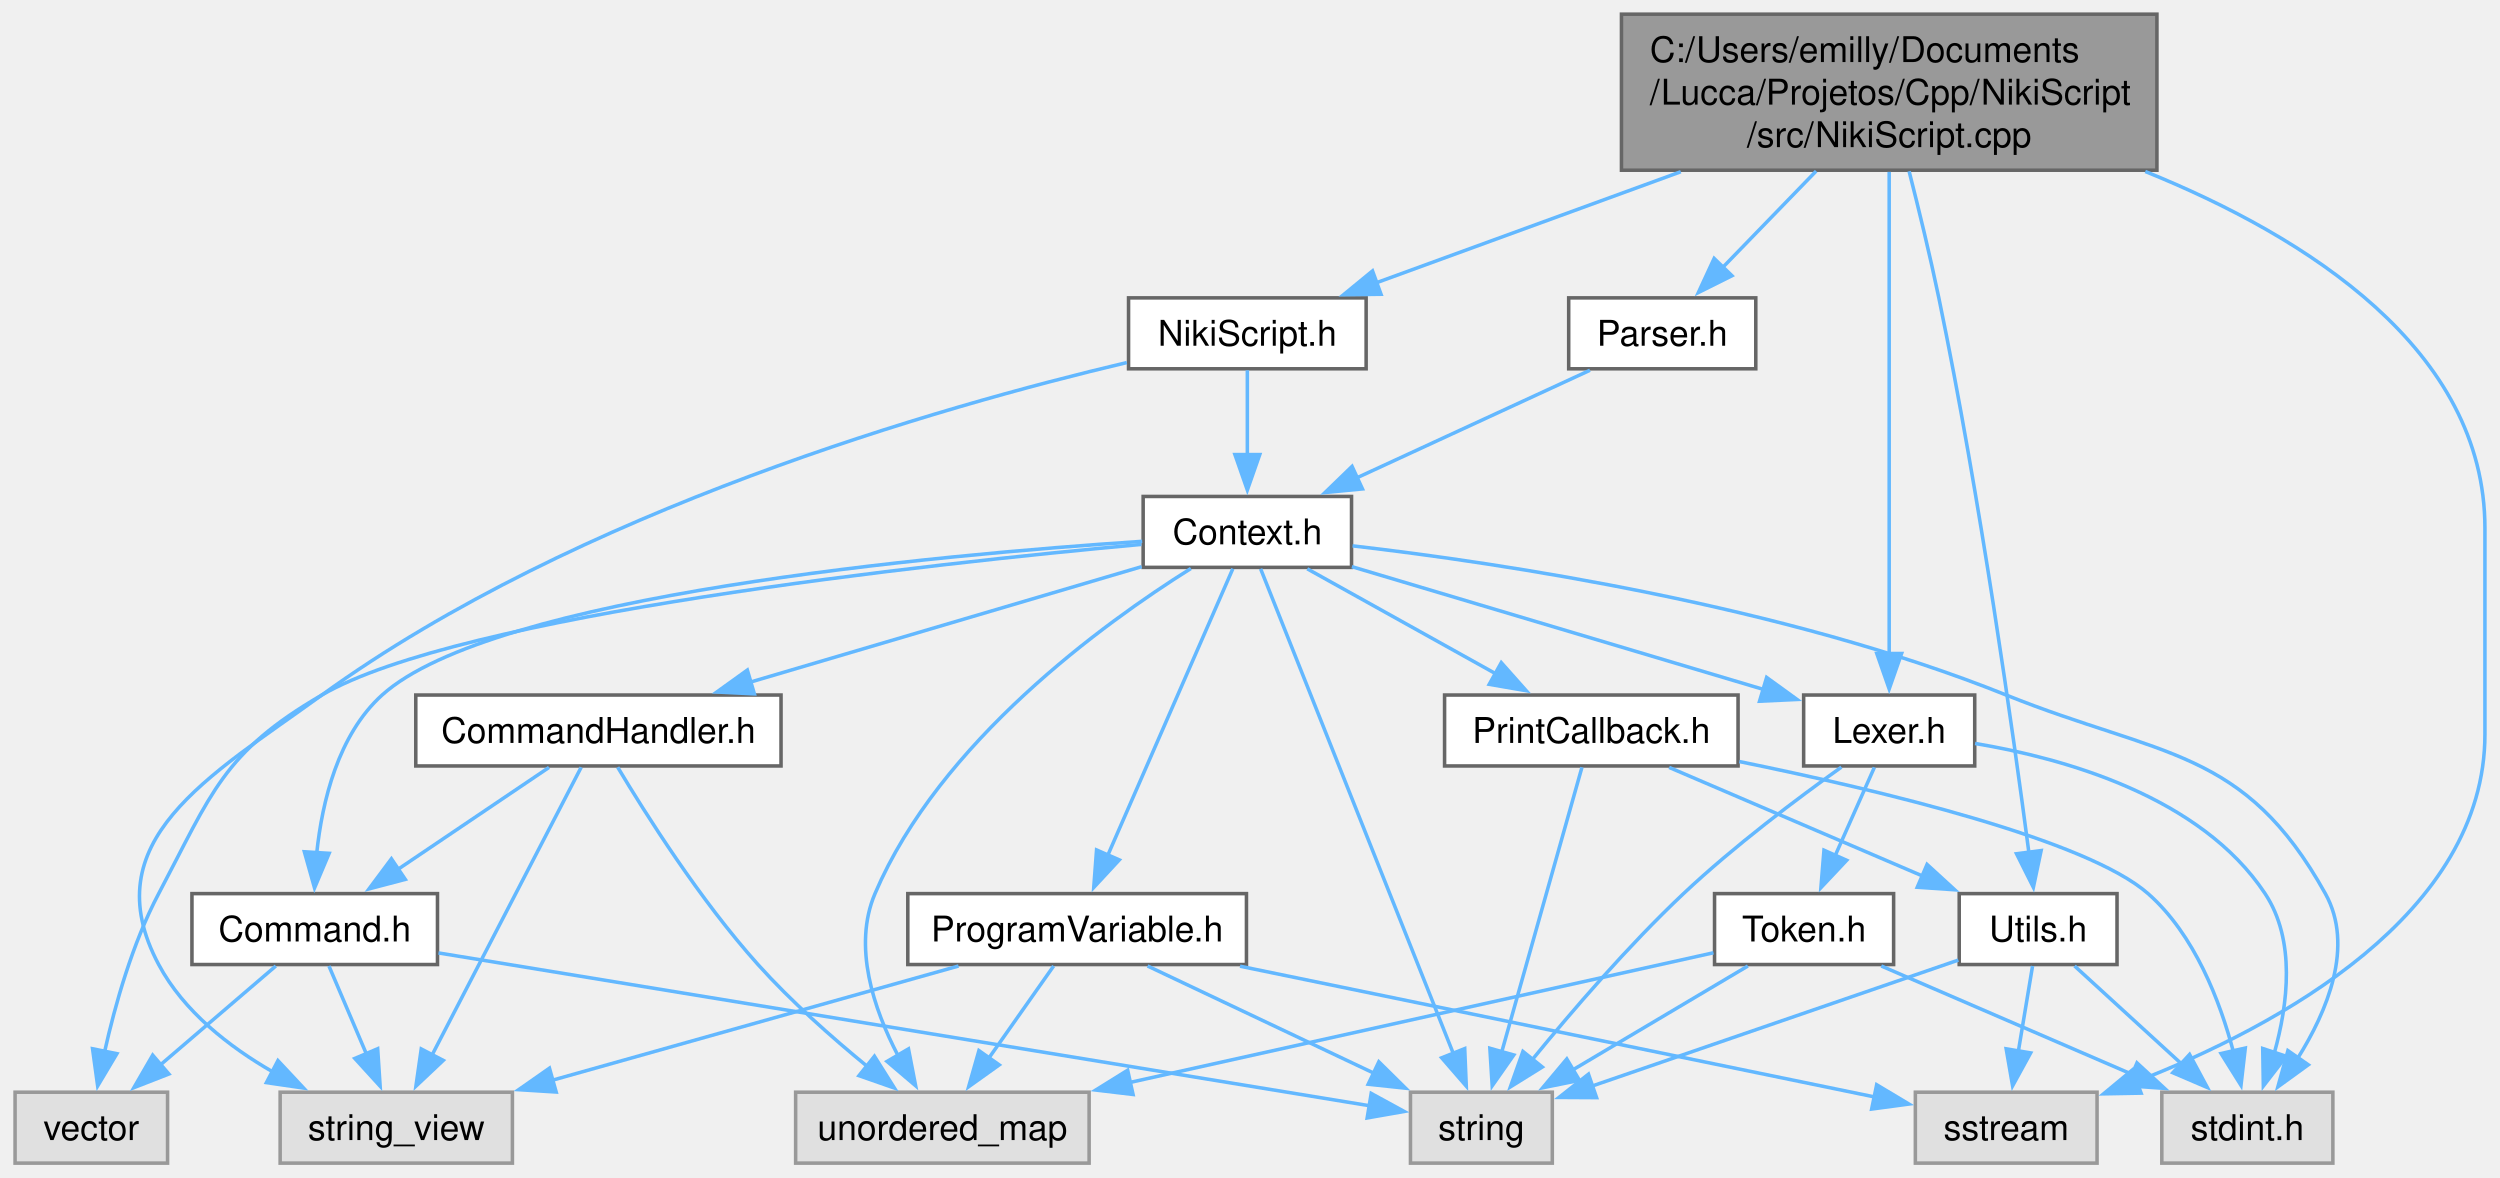
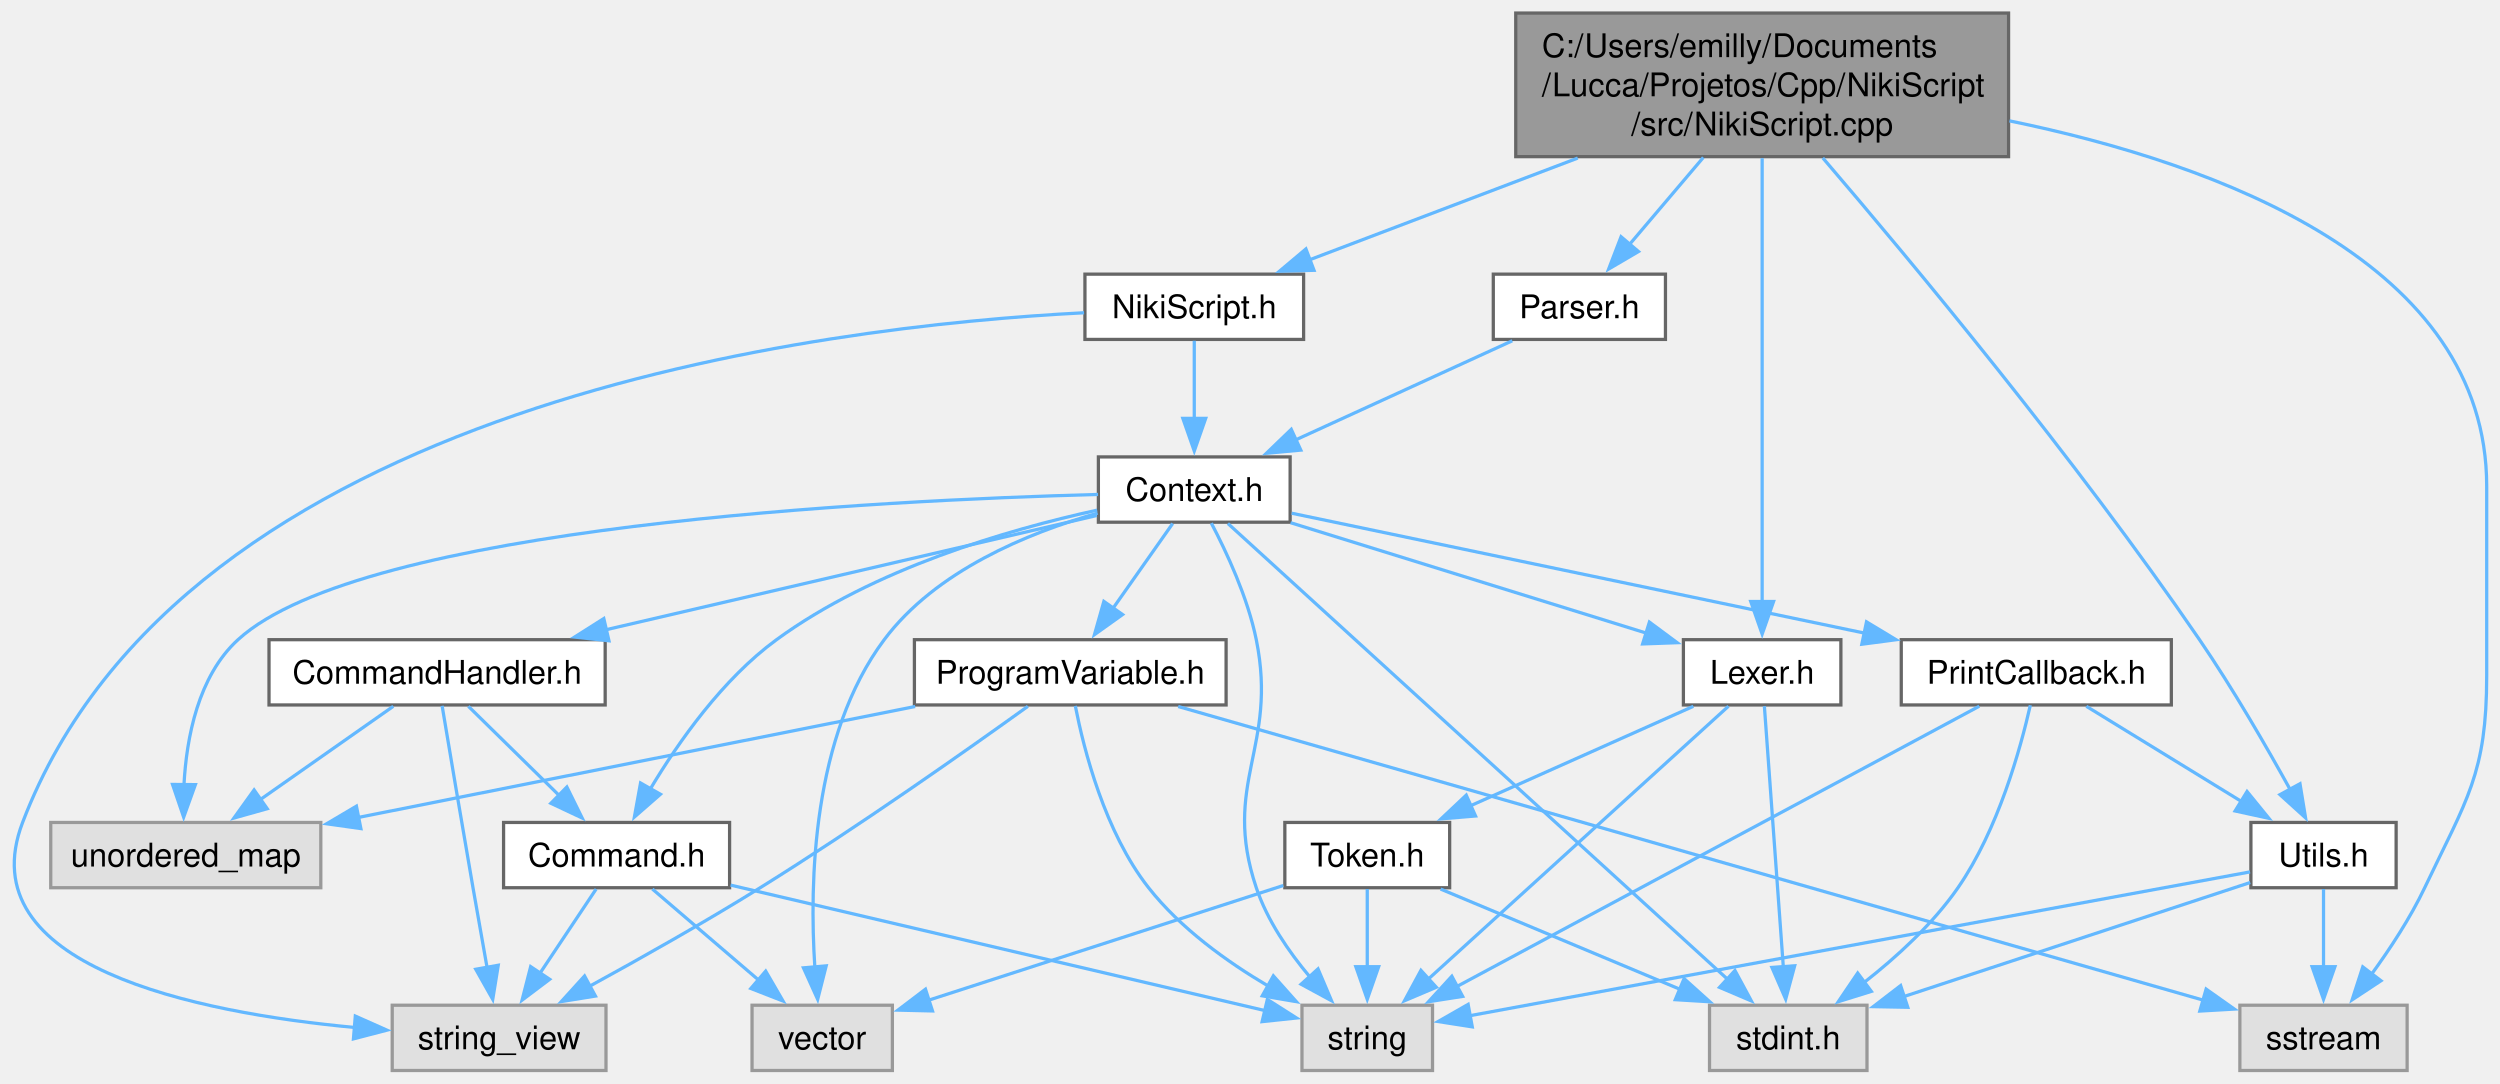
- <svg xmlns="http://www.w3.org/2000/svg" xmlns:xlink="http://www.w3.org/1999/xlink" width="705pt" height="332pt" viewBox="0.00 0.00 704.50 332.00">
+ <svg xmlns="http://www.w3.org/2000/svg" xmlns:xlink="http://www.w3.org/1999/xlink" width="766pt" height="332pt" viewBox="0.00 0.00 765.85 332.00">
  <g id="graph0" class="graph" transform="scale(1 1) rotate(0) translate(4 328)">
    <g id="Node000001" class="node">
      <g id="a_Node000001">
        <a xlink:title=" ">
-           <polygon fill="#999999" stroke="#666666" points="604,-324 453,-324 453,-280 604,-280 604,-324" />
-           <text text-anchor="start" x="461" y="-310.5" font-family="Helvetica,sans-Serif" font-size="10.00">C:/Users/emilly/Documents</text>
-           <text text-anchor="start" x="461" y="-298.5" font-family="Helvetica,sans-Serif" font-size="10.00">/Lucca/Projetos/Cpp/NikiScript</text>
-           <text text-anchor="middle" x="528.5" y="-286.5" font-family="Helvetica,sans-Serif" font-size="10.00">/src/NikiScript.cpp</text>
+           <polygon fill="#999999" stroke="#666666" points="611.35,-324 460.35,-324 460.35,-280 611.35,-280 611.35,-324" />
+           <text text-anchor="start" x="468.35" y="-310.5" font-family="Helvetica,sans-Serif" font-size="10.00">C:/Users/emilly/Documents</text>
+           <text text-anchor="start" x="468.35" y="-298.5" font-family="Helvetica,sans-Serif" font-size="10.00">/Lucca/Projetos/Cpp/NikiScript</text>
+           <text text-anchor="middle" x="535.85" y="-286.5" font-family="Helvetica,sans-Serif" font-size="10.00">/src/NikiScript.cpp</text>
        </a>
      </g>
    </g>
    <g id="Node000002" class="node">
      <g id="a_Node000002">
        <a xlink:href="_niki_script_8h.html" target="_top" xlink:title=" ">
-           <polygon fill="white" stroke="#666666" points="381,-244 314,-244 314,-224 381,-224 381,-244" />
-           <text text-anchor="middle" x="347.5" y="-230.5" font-family="Helvetica,sans-Serif" font-size="10.00">NikiScript.h</text>
+           <polygon fill="white" stroke="#666666" points="395.35,-244 328.35,-244 328.35,-224 395.35,-224 395.35,-244" />
+           <text text-anchor="middle" x="361.85" y="-230.5" font-family="Helvetica,sans-Serif" font-size="10.00">NikiScript.h</text>
        </a>
      </g>
    </g>
    <g id="edge1_Node000001_Node000002" class="edge">
      <g id="a_edge1_Node000001_Node000002">
        <a xlink:title=" ">
-           <path fill="none" stroke="#63b8ff" d="M469.73,-279.57C441.45,-269.26 408.43,-257.22 383.84,-248.25" />
-           <polygon fill="#63b8ff" stroke="#63b8ff" points="385.2,-245.02 374.61,-244.88 382.8,-251.6 385.2,-245.02" />
+           <path fill="none" stroke="#63b8ff" d="M479.35,-279.57C452.28,-269.3 420.7,-257.32 397.1,-248.37" />
+           <polygon fill="#63b8ff" stroke="#63b8ff" points="398.54,-245.18 387.95,-244.9 396.06,-251.72 398.54,-245.18" />
        </a>
      </g>
    </g>
    <g id="Node000012" class="node">
      <g id="a_Node000012">
        <a xlink:href="_utils_8h.html" target="_top" xlink:title=" ">
-           <polygon fill="white" stroke="#666666" points="592.75,-76 548.25,-76 548.25,-56 592.75,-56 592.75,-76" />
-           <text text-anchor="middle" x="570.5" y="-62.5" font-family="Helvetica,sans-Serif" font-size="10.00">Utils.h</text>
+           <polygon fill="white" stroke="#666666" points="730.1,-76 685.6,-76 685.6,-56 730.1,-56 730.1,-76" />
+           <text text-anchor="middle" x="707.85" y="-62.5" font-family="Helvetica,sans-Serif" font-size="10.00">Utils.h</text>
        </a>
      </g>
    </g>
    <g id="edge36_Node000001_Node000012" class="edge">
      <g id="a_edge36_Node000001_Node000012">
        <a xlink:title=" ">
-           <path fill="none" stroke="#63b8ff" d="M534.12,-279.7C536.84,-269.02 540.04,-255.87 542.5,-244 554.15,-187.79 563.55,-120.66 567.9,-87.55" />
-           <polygon fill="#63b8ff" stroke="#63b8ff" points="571.35,-88.14 569.16,-77.77 564.41,-87.24 571.35,-88.14" />
+           <path fill="none" stroke="#63b8ff" d="M554.43,-279.61C581.29,-248.25 631.91,-187.48 669.85,-132 680.11,-116.99 690.43,-99.11 697.73,-85.9" />
+           <polygon fill="#63b8ff" stroke="#63b8ff" points="700.64,-87.86 702.35,-77.41 694.5,-84.52 700.64,-87.86" />
        </a>
      </g>
    </g>
    <g id="Node000013" class="node">
      <g id="a_Node000013">
        <a xlink:title=" ">
-           <polygon fill="#e0e0e0" stroke="#999999" points="587.12,-20 535.88,-20 535.88,0 587.12,0 587.12,-20" />
-           <text text-anchor="middle" x="561.5" y="-6.5" font-family="Helvetica,sans-Serif" font-size="10.00">sstream</text>
+           <polygon fill="#e0e0e0" stroke="#999999" points="733.47,-20 682.22,-20 682.22,0 733.47,0 733.47,-20" />
+           <text text-anchor="middle" x="707.85" y="-6.5" font-family="Helvetica,sans-Serif" font-size="10.00">sstream</text>
        </a>
      </g>
    </g>
    <g id="edge35_Node000001_Node000013" class="edge">
      <g id="a_edge35_Node000001_Node000013">
        <a xlink:title=" ">
-           <path fill="none" stroke="#63b8ff" d="M600.72,-279.64C646.26,-261.22 696.5,-229.46 696.5,-179 696.5,-179 696.5,-179 696.5,-121 696.5,-70.15 638.23,-38.64 598.26,-23" />
-           <polygon fill="#63b8ff" stroke="#63b8ff" points="599.54,-19.74 588.95,-19.54 597.1,-26.3 599.54,-19.74" />
+           <path fill="none" stroke="#63b8ff" d="M611.63,-290.97C675.94,-277.71 757.85,-247.39 757.85,-179 757.85,-179 757.85,-179 757.85,-121 757.85,-90.9 751.77,-83.18 738.85,-56 734.44,-46.72 728.21,-37.24 722.49,-29.39" />
+           <polygon fill="#63b8ff" stroke="#63b8ff" points="725.46,-27.5 716.62,-21.66 719.88,-31.74 725.46,-27.5" />
        </a>
      </g>
    </g>
    <g id="Node000015" class="node">
      <g id="a_Node000015">
        <a xlink:href="_lexer_8h.html" target="_top" xlink:title=" ">
-           <polygon fill="white" stroke="#666666" points="552.62,-132 504.38,-132 504.38,-112 552.62,-112 552.62,-132" />
-           <text text-anchor="middle" x="528.5" y="-118.5" font-family="Helvetica,sans-Serif" font-size="10.00">Lexer.h</text>
+           <polygon fill="white" stroke="#666666" points="559.97,-132 511.72,-132 511.72,-112 559.97,-112 559.97,-132" />
+           <text text-anchor="middle" x="535.85" y="-118.5" font-family="Helvetica,sans-Serif" font-size="10.00">Lexer.h</text>
        </a>
      </g>
    </g>
    <g id="edge39_Node000001_Node000015" class="edge">
      <g id="a_edge39_Node000001_Node000015">
        <a xlink:title=" ">
-           <path fill="none" stroke="#63b8ff" d="M528.5,-279.53C528.5,-244.93 528.5,-177.29 528.5,-143.39" />
-           <polygon fill="#63b8ff" stroke="#63b8ff" points="532,-143.71 528.5,-133.71 525,-143.71 532,-143.71" />
+           <path fill="none" stroke="#63b8ff" d="M535.85,-279.53C535.85,-244.93 535.85,-177.29 535.85,-143.39" />
+           <polygon fill="#63b8ff" stroke="#63b8ff" points="539.35,-143.71 535.85,-133.71 532.35,-143.71 539.35,-143.71" />
        </a>
      </g>
    </g>
    <g id="Node000017" class="node">
      <g id="a_Node000017">
        <a xlink:href="_parser_8h.html" target="_top" xlink:title=" ">
-           <polygon fill="white" stroke="#666666" points="490.88,-244 438.12,-244 438.12,-224 490.88,-224 490.88,-244" />
-           <text text-anchor="middle" x="464.5" y="-230.5" font-family="Helvetica,sans-Serif" font-size="10.00">Parser.h</text>
+           <polygon fill="white" stroke="#666666" points="506.22,-244 453.47,-244 453.47,-224 506.22,-224 506.22,-244" />
+           <text text-anchor="middle" x="479.85" y="-230.5" font-family="Helvetica,sans-Serif" font-size="10.00">Parser.h</text>
        </a>
      </g>
    </g>
    <g id="edge37_Node000001_Node000017" class="edge">
      <g id="a_edge37_Node000001_Node000017">
        <a xlink:title=" ">
-           <path fill="none" stroke="#63b8ff" d="M507.9,-279.75C499.42,-271.01 489.71,-261 481.63,-252.66" />
-           <polygon fill="#63b8ff" stroke="#63b8ff" points="484.16,-250.25 474.69,-245.51 479.14,-255.12 484.16,-250.25" />
+           <path fill="none" stroke="#63b8ff" d="M517.82,-279.75C510.56,-271.2 502.27,-261.42 495.29,-253.2" />
+           <polygon fill="#63b8ff" stroke="#63b8ff" points="497.96,-250.93 488.82,-245.57 492.62,-255.46 497.96,-250.93" />
        </a>
      </g>
    </g>
    <g id="Node000003" class="node">
      <g id="a_Node000003">
        <a xlink:title=" ">
-           <polygon fill="#e0e0e0" stroke="#999999" points="140.25,-20 74.75,-20 74.75,0 140.25,0 140.25,-20" />
-           <text text-anchor="middle" x="107.5" y="-6.5" font-family="Helvetica,sans-Serif" font-size="10.00">string_view</text>
+           <polygon fill="#e0e0e0" stroke="#999999" points="181.6,-20 116.1,-20 116.1,0 181.6,0 181.6,-20" />
+           <text text-anchor="middle" x="148.85" y="-6.5" font-family="Helvetica,sans-Serif" font-size="10.00">string_view</text>
        </a>
      </g>
    </g>
    <g id="edge2_Node000002_Node000003" class="edge">
      <g id="a_edge2_Node000002_Node000003">
        <a xlink:title=" ">
-           <path fill="none" stroke="#63b8ff" d="M313.51,-225.76C260.96,-213.33 158.54,-184.11 86.5,-132 54.51,-108.86 21.93,-90.84 40.5,-56 47.52,-42.83 60.3,-32.83 72.83,-25.64" />
-           <polygon fill="#63b8ff" stroke="#63b8ff" points="74.13,-28.91 81.37,-21.17 70.88,-22.7 74.13,-28.91" />
+           <path fill="none" stroke="#63b8ff" d="M328.09,-232.17C248.48,-228.09 52,-204.86 2.85,-76 -13.95,-31.96 55.84,-17.75 104.69,-13.17" />
+           <polygon fill="#63b8ff" stroke="#63b8ff" points="104.79,-16.67 114.48,-12.36 104.22,-9.69 104.79,-16.67" />
        </a>
      </g>
    </g>
    <g id="Node000004" class="node">
      <g id="a_Node000004">
        <a xlink:href="_context_8h.html" target="_top" xlink:title=" ">
-           <polygon fill="white" stroke="#666666" points="376.88,-188 318.12,-188 318.12,-168 376.88,-168 376.88,-188" />
-           <text text-anchor="middle" x="347.5" y="-174.5" font-family="Helvetica,sans-Serif" font-size="10.00">Context.h</text>
+           <polygon fill="white" stroke="#666666" points="391.22,-188 332.47,-188 332.47,-168 391.22,-168 391.22,-188" />
+           <text text-anchor="middle" x="361.85" y="-174.5" font-family="Helvetica,sans-Serif" font-size="10.00">Context.h</text>
        </a>
      </g>
    </g>
    <g id="edge3_Node000002_Node000004" class="edge">
      <g id="a_edge3_Node000002_Node000004">
        <a xlink:title=" ">
-           <path fill="none" stroke="#63b8ff" d="M347.5,-223.59C347.5,-217.01 347.5,-207.96 347.5,-199.73" />
-           <polygon fill="#63b8ff" stroke="#63b8ff" points="351,-199.81 347.5,-189.81 344,-199.81 351,-199.81" />
+           <path fill="none" stroke="#63b8ff" d="M361.85,-223.59C361.85,-217.01 361.85,-207.96 361.85,-199.73" />
+           <polygon fill="#63b8ff" stroke="#63b8ff" points="365.35,-199.81 361.85,-189.81 358.35,-199.81 365.35,-199.81" />
        </a>
      </g>
    </g>
    <g id="Node000005" class="node">
      <g id="a_Node000005">
        <a xlink:title=" ">
-           <polygon fill="#e0e0e0" stroke="#999999" points="43,-20 0,-20 0,0 43,0 43,-20" />
-           <text text-anchor="middle" x="21.5" y="-6.5" font-family="Helvetica,sans-Serif" font-size="10.00">vector</text>
+           <polygon fill="#e0e0e0" stroke="#999999" points="269.35,-20 226.35,-20 226.35,0 269.35,0 269.35,-20" />
+           <text text-anchor="middle" x="247.85" y="-6.5" font-family="Helvetica,sans-Serif" font-size="10.00">vector</text>
        </a>
      </g>
    </g>
    <g id="edge4_Node000004_Node000005" class="edge">
      <g id="a_edge4_Node000004_Node000005">
        <a xlink:title=" ">
-           <path fill="none" stroke="#63b8ff" d="M317.63,-174.48C257.75,-169 125.45,-154.66 86.5,-132 58.66,-115.8 55.55,-104.48 40.5,-76 33.09,-61.98 28.22,-44.69 25.26,-31.46" />
-           <polygon fill="#63b8ff" stroke="#63b8ff" points="28.71,-30.86 23.29,-21.76 21.85,-32.25 28.71,-30.86" />
+           <path fill="none" stroke="#63b8ff" d="M332.24,-170.78C310.68,-164.65 282.59,-153.05 266.85,-132 244.84,-102.57 243.89,-57.74 245.59,-31.71" />
+           <polygon fill="#63b8ff" stroke="#63b8ff" points="249.07,-32.06 246.46,-21.8 242.1,-31.45 249.07,-32.06" />
        </a>
      </g>
    </g>
    <g id="Node000006" class="node">
      <g id="a_Node000006">
        <a xlink:title=" ">
-           <polygon fill="#e0e0e0" stroke="#999999" points="653.62,-20 605.38,-20 605.38,0 653.62,0 653.62,-20" />
-           <text text-anchor="middle" x="629.5" y="-6.5" font-family="Helvetica,sans-Serif" font-size="10.00">stdint.h</text>
+           <polygon fill="#e0e0e0" stroke="#999999" points="567.97,-20 519.72,-20 519.72,0 567.97,0 567.97,-20" />
+           <text text-anchor="middle" x="543.85" y="-6.5" font-family="Helvetica,sans-Serif" font-size="10.00">stdint.h</text>
        </a>
      </g>
    </g>
    <g id="edge5_Node000004_Node000006" class="edge">
      <g id="a_edge5_Node000004_Node000006">
        <a xlink:title=" ">
-           <path fill="none" stroke="#63b8ff" d="M377.17,-174.07C419.38,-169.17 498.61,-157.26 561.5,-132 605.22,-114.44 628.62,-117.18 651.5,-76 659.71,-61.23 652.07,-42.87 643.62,-29.44" />
-           <polygon fill="#63b8ff" stroke="#63b8ff" points="646.69,-27.73 638.11,-21.51 640.94,-31.72 646.69,-27.73" />
+           <path fill="none" stroke="#63b8ff" d="M372.15,-167.6C401.81,-140.55 487.65,-62.26 525.52,-27.71" />
+           <polygon fill="#63b8ff" stroke="#63b8ff" points="527.51,-30.64 532.54,-21.32 522.79,-25.47 527.51,-30.64" />
        </a>
      </g>
    </g>
    <g id="Node000007" class="node">
      <g id="a_Node000007">
        <a xlink:title=" ">
-           <polygon fill="#e0e0e0" stroke="#999999" points="433.5,-20 393.5,-20 393.5,0 433.5,0 433.5,-20" />
-           <text text-anchor="middle" x="413.5" y="-6.5" font-family="Helvetica,sans-Serif" font-size="10.00">string</text>
+           <polygon fill="#e0e0e0" stroke="#999999" points="434.85,-20 394.85,-20 394.85,0 434.85,0 434.85,-20" />
+           <text text-anchor="middle" x="414.85" y="-6.5" font-family="Helvetica,sans-Serif" font-size="10.00">string</text>
        </a>
      </g>
    </g>
    <g id="edge6_Node000004_Node000007" class="edge">
      <g id="a_edge6_Node000004_Node000007">
        <a xlink:title=" ">
-           <path fill="none" stroke="#63b8ff" d="M351.24,-167.6C361.67,-141.35 391.3,-66.84 405.59,-30.89" />
-           <polygon fill="#63b8ff" stroke="#63b8ff" points="408.8,-32.29 409.24,-21.7 402.3,-29.7 408.8,-32.29" />
+           <path fill="none" stroke="#63b8ff" d="M367.08,-167.7C371.74,-158.84 378.22,-144.97 380.85,-132 387.55,-98.89 370.11,-88.03 380.85,-56 384.21,-45.97 390.79,-36.39 397.28,-28.66" />
+           <polygon fill="#63b8ff" stroke="#63b8ff" points="399.76,-31.13 403.9,-21.38 394.58,-26.43 399.76,-31.13" />
        </a>
      </g>
    </g>
    <g id="Node000008" class="node">
      <g id="a_Node000008">
        <a xlink:title=" ">
-           <polygon fill="#e0e0e0" stroke="#999999" points="302.88,-20 220.12,-20 220.12,0 302.88,0 302.88,-20" />
-           <text text-anchor="middle" x="261.5" y="-6.5" font-family="Helvetica,sans-Serif" font-size="10.00">unordered_map</text>
+           <polygon fill="#e0e0e0" stroke="#999999" points="94.22,-76 11.47,-76 11.47,-56 94.22,-56 94.22,-76" />
+           <text text-anchor="middle" x="52.85" y="-62.5" font-family="Helvetica,sans-Serif" font-size="10.00">unordered_map</text>
        </a>
      </g>
    </g>
    <g id="edge7_Node000004_Node000008" class="edge">
      <g id="a_edge7_Node000004_Node000008">
        <a xlink:title=" ">
-           <path fill="none" stroke="#63b8ff" d="M331.58,-167.69C307,-152.26 260.73,-118.82 242.5,-76 236.17,-61.13 242.12,-43.48 248.99,-30.33" />
-           <polygon fill="#63b8ff" stroke="#63b8ff" points="251.94,-32.21 253.96,-21.81 245.89,-28.68 251.94,-32.21" />
+           <path fill="none" stroke="#63b8ff" d="M332.37,-176.5C265.87,-174.74 107.01,-166.91 68.85,-132 56.64,-120.84 53.06,-102 52.29,-87.47" />
+           <polygon fill="#63b8ff" stroke="#63b8ff" points="55.79,-87.59 52.2,-77.62 48.79,-87.65 55.79,-87.59" />
        </a>
      </g>
    </g>
    <g id="Node000009" class="node">
      <g id="a_Node000009">
        <a xlink:href="_command_8h.html" target="_top" xlink:title=" ">
-           <polygon fill="white" stroke="#666666" points="119.12,-76 49.88,-76 49.88,-56 119.12,-56 119.12,-76" />
-           <text text-anchor="middle" x="84.5" y="-62.5" font-family="Helvetica,sans-Serif" font-size="10.00">Command.h</text>
+           <polygon fill="white" stroke="#666666" points="219.47,-76 150.22,-76 150.22,-56 219.47,-56 219.47,-76" />
+           <text text-anchor="middle" x="184.85" y="-62.5" font-family="Helvetica,sans-Serif" font-size="10.00">Command.h</text>
        </a>
      </g>
    </g>
    <g id="edge8_Node000004_Node000009" class="edge">
      <g id="a_edge8_Node000004_Node000009">
        <a xlink:title=" ">
-           <path fill="none" stroke="#63b8ff" d="M317.85,-175.35C259.93,-171.52 134.67,-160.14 103.5,-132 91.08,-120.79 86.6,-101.95 85.07,-87.44" />
-           <polygon fill="#63b8ff" stroke="#63b8ff" points="88.57,-87.36 84.45,-77.6 81.58,-87.8 88.57,-87.36" />
+           <path fill="none" stroke="#63b8ff" d="M332.09,-171.69C304.55,-165.66 263.51,-153.69 233.85,-132 217.3,-119.9 203.78,-100.65 195.16,-86.23" />
+           <polygon fill="#63b8ff" stroke="#63b8ff" points="198.28,-84.64 190.3,-77.66 192.19,-88.09 198.28,-84.64" />
        </a>
      </g>
    </g>
    <g id="Node000010" class="node">
      <g id="a_Node000010">
        <a xlink:href="_command_handler_8h.html" target="_top" xlink:title=" ">
-           <polygon fill="white" stroke="#666666" points="216,-132 113,-132 113,-112 216,-112 216,-132" />
-           <text text-anchor="middle" x="164.5" y="-118.5" font-family="Helvetica,sans-Serif" font-size="10.00">CommandHandler.h</text>
+           <polygon fill="white" stroke="#666666" points="181.35,-132 78.35,-132 78.35,-112 181.35,-112 181.35,-132" />
+           <text text-anchor="middle" x="129.85" y="-118.5" font-family="Helvetica,sans-Serif" font-size="10.00">CommandHandler.h</text>
        </a>
      </g>
    </g>
    <g id="edge12_Node000004_Node000010" class="edge">
      <g id="a_edge12_Node000004_Node000010">
        <a xlink:title=" ">
-           <path fill="none" stroke="#63b8ff" d="M317.69,-168.2C287.75,-159.37 241.33,-145.67 207.43,-135.67" />
-           <polygon fill="#63b8ff" stroke="#63b8ff" points="208.48,-132.33 197.9,-132.86 206.5,-139.04 208.48,-132.33" />
+           <path fill="none" stroke="#63b8ff" d="M331.99,-170.05C294,-161.21 227.78,-145.79 181.52,-135.03" />
+           <polygon fill="#63b8ff" stroke="#63b8ff" points="182.51,-131.67 171.98,-132.81 180.93,-138.48 182.51,-131.67" />
        </a>
      </g>
    </g>
    <g id="Node000011" class="node">
      <g id="a_Node000011">
        <a xlink:href="_print_callback_8h.html" target="_top" xlink:title=" ">
-           <polygon fill="white" stroke="#666666" points="485.88,-132 403.12,-132 403.12,-112 485.88,-112 485.88,-132" />
-           <text text-anchor="middle" x="444.5" y="-118.5" font-family="Helvetica,sans-Serif" font-size="10.00">PrintCallback.h</text>
+           <polygon fill="white" stroke="#666666" points="661.22,-132 578.47,-132 578.47,-112 661.22,-112 661.22,-132" />
+           <text text-anchor="middle" x="619.85" y="-118.5" font-family="Helvetica,sans-Serif" font-size="10.00">PrintCallback.h</text>
        </a>
      </g>
    </g>
    <g id="edge16_Node000004_Node000011" class="edge">
      <g id="a_edge16_Node000004_Node000011">
        <a xlink:title=" ">
-           <path fill="none" stroke="#63b8ff" d="M364.4,-167.59C379.05,-159.44 400.52,-147.48 417.55,-138" />
-           <polygon fill="#63b8ff" stroke="#63b8ff" points="419.11,-141.14 426.15,-133.22 415.71,-135.02 419.11,-141.14" />
+           <path fill="none" stroke="#63b8ff" d="M391.69,-170.75C434.58,-161.78 514.26,-145.1 567.18,-134.02" />
+           <polygon fill="#63b8ff" stroke="#63b8ff" points="567.82,-137.46 576.89,-131.99 566.39,-130.61 567.82,-137.46" />
        </a>
      </g>
    </g>
    <g id="Node000014" class="node">
      <g id="a_Node000014">
        <a xlink:href="_program_variable_8h.html" target="_top" xlink:title=" ">
-           <polygon fill="white" stroke="#666666" points="347.25,-76 251.75,-76 251.75,-56 347.25,-56 347.25,-76" />
-           <text text-anchor="middle" x="299.5" y="-62.5" font-family="Helvetica,sans-Serif" font-size="10.00">ProgramVariable.h</text>
+           <polygon fill="white" stroke="#666666" points="371.6,-132 276.1,-132 276.1,-112 371.6,-112 371.6,-132" />
+           <text text-anchor="middle" x="323.85" y="-118.5" font-family="Helvetica,sans-Serif" font-size="10.00">ProgramVariable.h</text>
        </a>
      </g>
    </g>
    <g id="edge23_Node000004_Node000014" class="edge">
      <g id="a_edge23_Node000004_Node000014">
        <a xlink:title=" ">
-           <path fill="none" stroke="#63b8ff" d="M343.41,-167.62C335.61,-149.76 318.49,-110.53 308.08,-86.67" />
-           <polygon fill="#63b8ff" stroke="#63b8ff" points="311.39,-85.51 304.19,-77.74 304.98,-88.31 311.39,-85.51" />
+           <path fill="none" stroke="#63b8ff" d="M355.23,-167.59C350.16,-160.39 343.01,-150.23 336.82,-141.43" />
+           <polygon fill="#63b8ff" stroke="#63b8ff" points="339.88,-139.7 331.26,-133.54 334.15,-143.73 339.88,-139.7" />
        </a>
      </g>
    </g>
    <g id="edge28_Node000004_Node000015" class="edge">
      <g id="a_edge28_Node000004_Node000015">
        <a xlink:title=" ">
-           <path fill="none" stroke="#63b8ff" d="M376.98,-168.2C408.75,-158.73 459.3,-143.65 493.17,-133.54" />
-           <polygon fill="#63b8ff" stroke="#63b8ff" points="493.94,-136.96 502.52,-130.75 491.94,-130.26 493.94,-136.96" />
+           <path fill="none" stroke="#63b8ff" d="M391.36,-167.84C421.55,-158.47 468.44,-143.92 500.56,-133.95" />
+           <polygon fill="#63b8ff" stroke="#63b8ff" points="501.3,-137.39 509.81,-131.08 499.22,-130.7 501.3,-137.39" />
        </a>
      </g>
    </g>
    <g id="edge10_Node000009_Node000003" class="edge">
      <g id="a_edge10_Node000009_Node000003">
        <a xlink:title=" ">
-           <path fill="none" stroke="#63b8ff" d="M88.51,-55.59C91.41,-48.78 95.44,-39.32 99.04,-30.86" />
-           <polygon fill="#63b8ff" stroke="#63b8ff" points="102.25,-32.26 102.95,-21.69 95.81,-29.52 102.25,-32.26" />
+           <path fill="none" stroke="#63b8ff" d="M178.58,-55.59C173.83,-48.47 167.15,-38.45 161.32,-29.72" />
+           <polygon fill="#63b8ff" stroke="#63b8ff" points="164.34,-27.94 155.89,-21.56 158.52,-31.82 164.34,-27.94" />
        </a>
      </g>
    </g>
    <g id="edge9_Node000009_Node000005" class="edge">
      <g id="a_edge9_Node000009_Node000005">
        <a xlink:title=" ">
-           <path fill="none" stroke="#63b8ff" d="M73.53,-55.59C64.58,-47.93 51.73,-36.91 41.04,-27.75" />
-           <polygon fill="#63b8ff" stroke="#63b8ff" points="43.37,-25.13 33.5,-21.28 38.81,-30.45 43.37,-25.13" />
+           <path fill="none" stroke="#63b8ff" d="M195.82,-55.59C204.76,-47.93 217.62,-36.91 228.31,-27.75" />
+           <polygon fill="#63b8ff" stroke="#63b8ff" points="230.53,-30.45 235.85,-21.28 225.98,-25.13 230.53,-30.45" />
        </a>
      </g>
    </g>
    <g id="edge11_Node000009_Node000007" class="edge">
      <g id="a_edge11_Node000009_Node000007">
        <a xlink:title=" ">
-           <path fill="none" stroke="#63b8ff" d="M119.4,-59.27C183.74,-48.71 320.12,-26.33 381.9,-16.19" />
-           <polygon fill="#63b8ff" stroke="#63b8ff" points="382.43,-19.65 391.73,-14.57 381.29,-12.74 382.43,-19.65" />
+           <path fill="none" stroke="#63b8ff" d="M219.78,-56.8C264.35,-46.33 340.77,-28.39 383.53,-18.35" />
+           <polygon fill="#63b8ff" stroke="#63b8ff" points="384.24,-21.78 393.17,-16.09 382.64,-14.97 384.24,-21.78" />
        </a>
      </g>
    </g>
    <g id="edge14_Node000010_Node000003" class="edge">
      <g id="a_edge14_Node000010_Node000003">
        <a xlink:title=" ">
-           <path fill="none" stroke="#63b8ff" d="M159.64,-111.62C150.34,-93.68 129.87,-54.17 117.52,-30.35" />
-           <polygon fill="#63b8ff" stroke="#63b8ff" points="120.75,-28.97 113.04,-21.7 114.54,-32.19 120.75,-28.97" />
+           <path fill="none" stroke="#63b8ff" d="M131.39,-111.74C133.5,-99.13 137.4,-75.85 140.85,-56 142.24,-47.99 143.8,-39.18 145.17,-31.5" />
+           <polygon fill="#63b8ff" stroke="#63b8ff" points="148.59,-32.25 146.9,-21.79 141.7,-31.02 148.59,-32.25" />
        </a>
      </g>
    </g>
    <g id="edge13_Node000010_Node000008" class="edge">
      <g id="a_edge13_Node000010_Node000008">
        <a xlink:title=" ">
-           <path fill="none" stroke="#63b8ff" d="M169.94,-111.64C177.8,-98.5 193.18,-74.18 209.5,-56 218.81,-45.63 230.43,-35.36 240.33,-27.26" />
-           <polygon fill="#63b8ff" stroke="#63b8ff" points="242.34,-30.14 247.98,-21.17 237.98,-24.66 242.34,-30.14" />
+           <path fill="none" stroke="#63b8ff" d="M116.43,-111.59C105.24,-103.74 89.04,-92.38 75.79,-83.09" />
+           <polygon fill="#63b8ff" stroke="#63b8ff" points="77.8,-80.22 67.6,-77.35 73.78,-85.96 77.8,-80.22" />
        </a>
      </g>
    </g>
    <g id="edge15_Node000010_Node000009" class="edge">
      <g id="a_edge15_Node000010_Node000009">
        <a xlink:title=" ">
-           <path fill="none" stroke="#63b8ff" d="M150.57,-111.59C138.82,-103.67 121.77,-92.16 107.93,-82.82" />
-           <polygon fill="#63b8ff" stroke="#63b8ff" points="110.04,-80.02 99.8,-77.33 106.13,-85.82 110.04,-80.02" />
+           <path fill="none" stroke="#63b8ff" d="M139.43,-111.59C147.08,-104.08 158,-93.35 167.22,-84.3" />
+           <polygon fill="#63b8ff" stroke="#63b8ff" points="169.61,-86.86 174.3,-77.36 164.71,-81.87 169.61,-86.86" />
        </a>
      </g>
    </g>
    <g id="edge17_Node000011_Node000006" class="edge">
      <g id="a_edge17_Node000011_Node000006">
        <a xlink:title=" ">
-           <path fill="none" stroke="#63b8ff" d="M486.24,-113.24C526.68,-104.99 584.36,-91.08 601.5,-76 614.62,-64.46 621.8,-45.69 625.6,-31.28" />
-           <polygon fill="#63b8ff" stroke="#63b8ff" points="628.92,-32.45 627.71,-21.93 622.09,-30.91 628.92,-32.45" />
+           <path fill="none" stroke="#63b8ff" d="M618.02,-111.92C615.03,-98.71 608.17,-73.8 595.85,-56 588.12,-44.84 577,-34.72 567.03,-26.92" />
+           <polygon fill="#63b8ff" stroke="#63b8ff" points="569.3,-24.24 559.18,-21.09 565.12,-29.86 569.3,-24.24" />
        </a>
      </g>
    </g>
    <g id="edge18_Node000011_Node000007" class="edge">
      <g id="a_edge18_Node000011_Node000007">
        <a xlink:title=" ">
-           <path fill="none" stroke="#63b8ff" d="M441.86,-111.62C436.87,-93.92 425.97,-55.24 419.23,-31.32" />
-           <polygon fill="#63b8ff" stroke="#63b8ff" points="422.63,-30.49 416.55,-21.81 415.89,-32.39 422.63,-30.49" />
+           <path fill="none" stroke="#63b8ff" d="M602.37,-111.62C566.66,-92.46 485.12,-48.71 442.29,-25.72" />
+           <polygon fill="#63b8ff" stroke="#63b8ff" points="444.08,-22.71 433.61,-21.07 440.77,-28.88 444.08,-22.71" />
        </a>
      </g>
    </g>
    <g id="edge19_Node000011_Node000012" class="edge">
      <g id="a_edge19_Node000011_Node000012">
        <a xlink:title=" ">
-           <path fill="none" stroke="#63b8ff" d="M466.45,-111.59C486.2,-103.13 515.49,-90.58 537.97,-80.94" />
-           <polygon fill="#63b8ff" stroke="#63b8ff" points="539.18,-84.23 546.99,-77.08 536.42,-77.8 539.18,-84.23" />
+           <path fill="none" stroke="#63b8ff" d="M635.18,-111.59C648.34,-103.51 667.58,-91.71 682.96,-82.27" />
+           <polygon fill="#63b8ff" stroke="#63b8ff" points="684.42,-85.48 691.11,-77.27 680.76,-79.52 684.42,-85.48" />
        </a>
      </g>
    </g>
    <g id="edge20_Node000012_Node000006" class="edge">
      <g id="a_edge20_Node000012_Node000006">
        <a xlink:title=" ">
-           <path fill="none" stroke="#63b8ff" d="M580.78,-55.59C589.07,-48.01 600.95,-37.13 610.9,-28.02" />
-           <polygon fill="#63b8ff" stroke="#63b8ff" points="613.21,-30.65 618.22,-21.32 608.48,-25.49 613.21,-30.65" />
+           <path fill="none" stroke="#63b8ff" d="M685.39,-57.6C658,-48.59 611.39,-33.24 579.18,-22.63" />
+           <polygon fill="#63b8ff" stroke="#63b8ff" points="580.47,-19.37 569.88,-19.57 578.28,-26.02 580.47,-19.37" />
        </a>
      </g>
    </g>
    <g id="edge21_Node000012_Node000007" class="edge">
      <g id="a_edge21_Node000012_Node000007">
        <a xlink:title=" ">
-           <path fill="none" stroke="#63b8ff" d="M548.01,-57.26C520.94,-47.95 475.34,-32.27 444.84,-21.78" />
-           <polygon fill="#63b8ff" stroke="#63b8ff" points="445.98,-18.47 435.39,-18.53 443.7,-25.09 445.98,-18.47" />
+           <path fill="none" stroke="#63b8ff" d="M685.34,-60.85C633.57,-51.31 505.89,-27.78 446.36,-16.81" />
+           <polygon fill="#63b8ff" stroke="#63b8ff" points="447.03,-13.37 436.56,-15 445.76,-20.26 447.03,-13.37" />
        </a>
      </g>
    </g>
    <g id="edge22_Node000012_Node000013" class="edge">
      <g id="a_edge22_Node000012_Node000013">
        <a xlink:title=" ">
-           <path fill="none" stroke="#63b8ff" d="M568.93,-55.59C567.82,-48.93 566.29,-39.75 564.91,-31.44" />
-           <polygon fill="#63b8ff" stroke="#63b8ff" points="568.39,-31.08 563.3,-21.79 561.49,-32.23 568.39,-31.08" />
+           <path fill="none" stroke="#63b8ff" d="M707.85,-55.59C707.85,-49.01 707.85,-39.96 707.85,-31.73" />
+           <polygon fill="#63b8ff" stroke="#63b8ff" points="711.35,-31.81 707.85,-21.81 704.35,-31.81 711.35,-31.81" />
        </a>
      </g>
    </g>
    <g id="edge25_Node000014_Node000003" class="edge">
      <g id="a_edge25_Node000014_Node000003">
        <a xlink:title=" ">
-           <path fill="none" stroke="#63b8ff" d="M266.06,-55.59C234.26,-46.65 186.24,-33.15 151.38,-23.34" />
-           <polygon fill="#63b8ff" stroke="#63b8ff" points="152.59,-20.05 142.02,-20.71 150.7,-26.78 152.59,-20.05" />
+           <path fill="none" stroke="#63b8ff" d="M310.87,-111.59C292.8,-98.6 258.89,-74.68 228.85,-56 211.8,-45.4 192.17,-34.34 176.62,-25.84" />
+           <polygon fill="#63b8ff" stroke="#63b8ff" points="178.37,-22.81 167.91,-21.12 175.03,-28.96 178.37,-22.81" />
        </a>
      </g>
    </g>
    <g id="edge24_Node000014_Node000007" class="edge">
      <g id="a_edge24_Node000014_Node000007">
        <a xlink:title=" ">
-           <path fill="none" stroke="#63b8ff" d="M319.36,-55.59C336.99,-47.24 363.01,-34.92 383.23,-25.34" />
-           <polygon fill="#63b8ff" stroke="#63b8ff" points="384.58,-28.57 392.12,-21.13 381.58,-22.25 384.58,-28.57" />
+           <path fill="none" stroke="#63b8ff" d="M325.4,-111.71C328.03,-98.24 334.46,-73.02 347.85,-56 357.62,-43.57 371.8,-33.36 384.59,-25.82" />
+           <polygon fill="#63b8ff" stroke="#63b8ff" points="386.08,-29 393.13,-21.09 382.68,-22.88 386.08,-29" />
        </a>
      </g>
    </g>
    <g id="edge27_Node000014_Node000008" class="edge">
      <g id="a_edge27_Node000014_Node000008">
        <a xlink:title=" ">
-           <path fill="none" stroke="#63b8ff" d="M292.88,-55.59C287.81,-48.39 280.66,-38.23 274.47,-29.43" />
-           <polygon fill="#63b8ff" stroke="#63b8ff" points="277.53,-27.7 268.91,-21.54 271.81,-31.73 277.53,-27.7" />
+           <path fill="none" stroke="#63b8ff" d="M276.33,-111.53C228.59,-102.02 155.18,-87.39 105.64,-77.52" />
+           <polygon fill="#63b8ff" stroke="#63b8ff" points="106.5,-74.12 96.01,-75.6 105.13,-80.99 106.5,-74.12" />
        </a>
      </g>
    </g>
    <g id="edge26_Node000014_Node000013" class="edge">
      <g id="a_edge26_Node000014_Node000013">
        <a xlink:title=" ">
-           <path fill="none" stroke="#63b8ff" d="M345.44,-55.53C396.31,-45.05 477.33,-28.35 524.36,-18.66" />
-           <polygon fill="#63b8ff" stroke="#63b8ff" points="524.97,-22.1 534.06,-16.66 523.56,-15.25 524.97,-22.1" />
+           <path fill="none" stroke="#63b8ff" d="M356.92,-111.53C428.38,-91.05 596.77,-42.82 671.28,-21.47" />
+           <polygon fill="#63b8ff" stroke="#63b8ff" points="671.88,-24.94 680.53,-18.82 669.95,-18.21 671.88,-24.94" />
        </a>
      </g>
    </g>
    <g id="edge29_Node000015_Node000006" class="edge">
      <g id="a_edge29_Node000015_Node000006">
        <a xlink:title=" ">
-           <path fill="none" stroke="#63b8ff" d="M552.72,-118.34C577.99,-114.12 616.4,-103.34 634.5,-76 643.2,-62.86 640.96,-44.79 637.1,-31.04" />
-           <polygon fill="#63b8ff" stroke="#63b8ff" points="640.48,-30.12 634.01,-21.73 633.84,-32.32 640.48,-30.12" />
+           <path fill="none" stroke="#63b8ff" d="M536.53,-111.62C537.81,-94.01 540.6,-55.59 542.34,-31.65" />
+           <polygon fill="#63b8ff" stroke="#63b8ff" points="545.82,-32.09 543.06,-21.86 538.84,-31.58 545.82,-32.09" />
        </a>
      </g>
    </g>
    <g id="edge30_Node000015_Node000007" class="edge">
      <g id="a_edge30_Node000015_Node000007">
        <a xlink:title=" ">
-           <path fill="none" stroke="#63b8ff" d="M515.02,-111.67C502.88,-103.01 484.79,-89.46 470.5,-76 454.85,-61.26 438.87,-42.67 427.83,-29.15" />
-           <polygon fill="#63b8ff" stroke="#63b8ff" points="430.68,-27.1 421.68,-21.5 425.22,-31.49 430.68,-27.1" />
+           <path fill="none" stroke="#63b8ff" d="M525.53,-111.62C505.08,-93.03 459.16,-51.28 433.35,-27.82" />
+           <polygon fill="#63b8ff" stroke="#63b8ff" points="436.01,-25.51 426.26,-21.37 431.3,-30.69 436.01,-25.51" />
        </a>
      </g>
    </g>
    <g id="Node000016" class="node">
      <g id="a_Node000016">
        <a xlink:href="_token_8h.html" target="_top" xlink:title=" ">
-           <polygon fill="white" stroke="#666666" points="529.75,-76 479.25,-76 479.25,-56 529.75,-56 529.75,-76" />
-           <text text-anchor="middle" x="504.5" y="-62.5" font-family="Helvetica,sans-Serif" font-size="10.00">Token.h</text>
+           <polygon fill="white" stroke="#666666" points="440.1,-76 389.6,-76 389.6,-56 440.1,-56 440.1,-76" />
+           <text text-anchor="middle" x="414.85" y="-62.5" font-family="Helvetica,sans-Serif" font-size="10.00">Token.h</text>
        </a>
      </g>
    </g>
    <g id="edge31_Node000015_Node000016" class="edge">
      <g id="a_edge31_Node000015_Node000016">
        <a xlink:title=" ">
-           <path fill="none" stroke="#63b8ff" d="M524.32,-111.59C521.26,-104.7 516.99,-95.1 513.2,-86.57" />
-           <polygon fill="#63b8ff" stroke="#63b8ff" points="516.51,-85.4 509.25,-77.68 510.11,-88.24 516.51,-85.4" />
+           <path fill="none" stroke="#63b8ff" d="M514.77,-111.59C495.89,-103.17 467.93,-90.69 446.38,-81.07" />
+           <polygon fill="#63b8ff" stroke="#63b8ff" points="448.03,-77.98 437.47,-77.1 445.18,-84.37 448.03,-77.98" />
+         </a>
+       </g>
+     </g>
+     <g id="edge34_Node000016_Node000005" class="edge">
+       <g id="a_edge34_Node000016_Node000005">
+         <a xlink:title=" ">
+           <path fill="none" stroke="#63b8ff" d="M389.12,-56.68C359.95,-47.25 312.32,-31.85 280.54,-21.57" />
+           <polygon fill="#63b8ff" stroke="#63b8ff" points="281.64,-18.25 271.05,-18.5 279.49,-24.91 281.64,-18.25" />
        </a>
      </g>
    </g>
    <g id="edge32_Node000016_Node000006" class="edge">
      <g id="a_edge32_Node000016_Node000006">
        <a xlink:title=" ">
-           <path fill="none" stroke="#63b8ff" d="M526.27,-55.59C545.87,-47.13 574.93,-34.58 597.22,-24.94" />
-           <polygon fill="#63b8ff" stroke="#63b8ff" points="598.38,-28.26 606.17,-21.08 595.6,-21.83 598.38,-28.26" />
+           <path fill="none" stroke="#63b8ff" d="M437.32,-55.59C457.63,-47.09 487.8,-34.46 510.85,-24.81" />
+           <polygon fill="#63b8ff" stroke="#63b8ff" points="511.93,-28.15 519.81,-21.06 509.23,-21.7 511.93,-28.15" />
        </a>
      </g>
    </g>
    <g id="edge33_Node000016_Node000007" class="edge">
      <g id="a_edge33_Node000016_Node000007">
        <a xlink:title=" ">
-           <path fill="none" stroke="#63b8ff" d="M488.65,-55.59C475.03,-47.51 455.14,-35.71 439.24,-26.27" />
-           <polygon fill="#63b8ff" stroke="#63b8ff" points="441.16,-23.35 430.78,-21.25 437.59,-29.37 441.16,-23.35" />
-         </a>
-       </g>
-     </g>
-     <g id="edge34_Node000016_Node000008" class="edge">
-       <g id="a_edge34_Node000016_Node000008">
-         <a xlink:title=" ">
-           <path fill="none" stroke="#63b8ff" d="M478.95,-59.32C440.1,-50.69 365.29,-34.06 314.39,-22.75" />
-           <polygon fill="#63b8ff" stroke="#63b8ff" points="315.27,-19.36 304.75,-20.61 313.75,-26.2 315.27,-19.36" />
+           <path fill="none" stroke="#63b8ff" d="M414.85,-55.59C414.85,-49.01 414.85,-39.96 414.85,-31.73" />
+           <polygon fill="#63b8ff" stroke="#63b8ff" points="418.35,-31.81 414.85,-21.81 411.35,-31.81 418.35,-31.81" />
        </a>
      </g>
    </g>
    <g id="edge38_Node000017_Node000004" class="edge">
      <g id="a_edge38_Node000017_Node000004">
        <a xlink:title=" ">
-           <path fill="none" stroke="#63b8ff" d="M444.12,-223.59C425.94,-215.21 399.07,-202.8 378.28,-193.21" />
-           <polygon fill="#63b8ff" stroke="#63b8ff" points="379.96,-190.13 369.41,-189.11 377.03,-196.48 379.96,-190.13" />
+           <path fill="none" stroke="#63b8ff" d="M459.29,-223.59C440.96,-215.21 413.86,-202.8 392.89,-193.21" />
+           <polygon fill="#63b8ff" stroke="#63b8ff" points="394.49,-190.09 383.94,-189.11 391.57,-196.45 394.49,-190.09" />
        </a>
      </g>
    </g>
  </g>
</svg>
